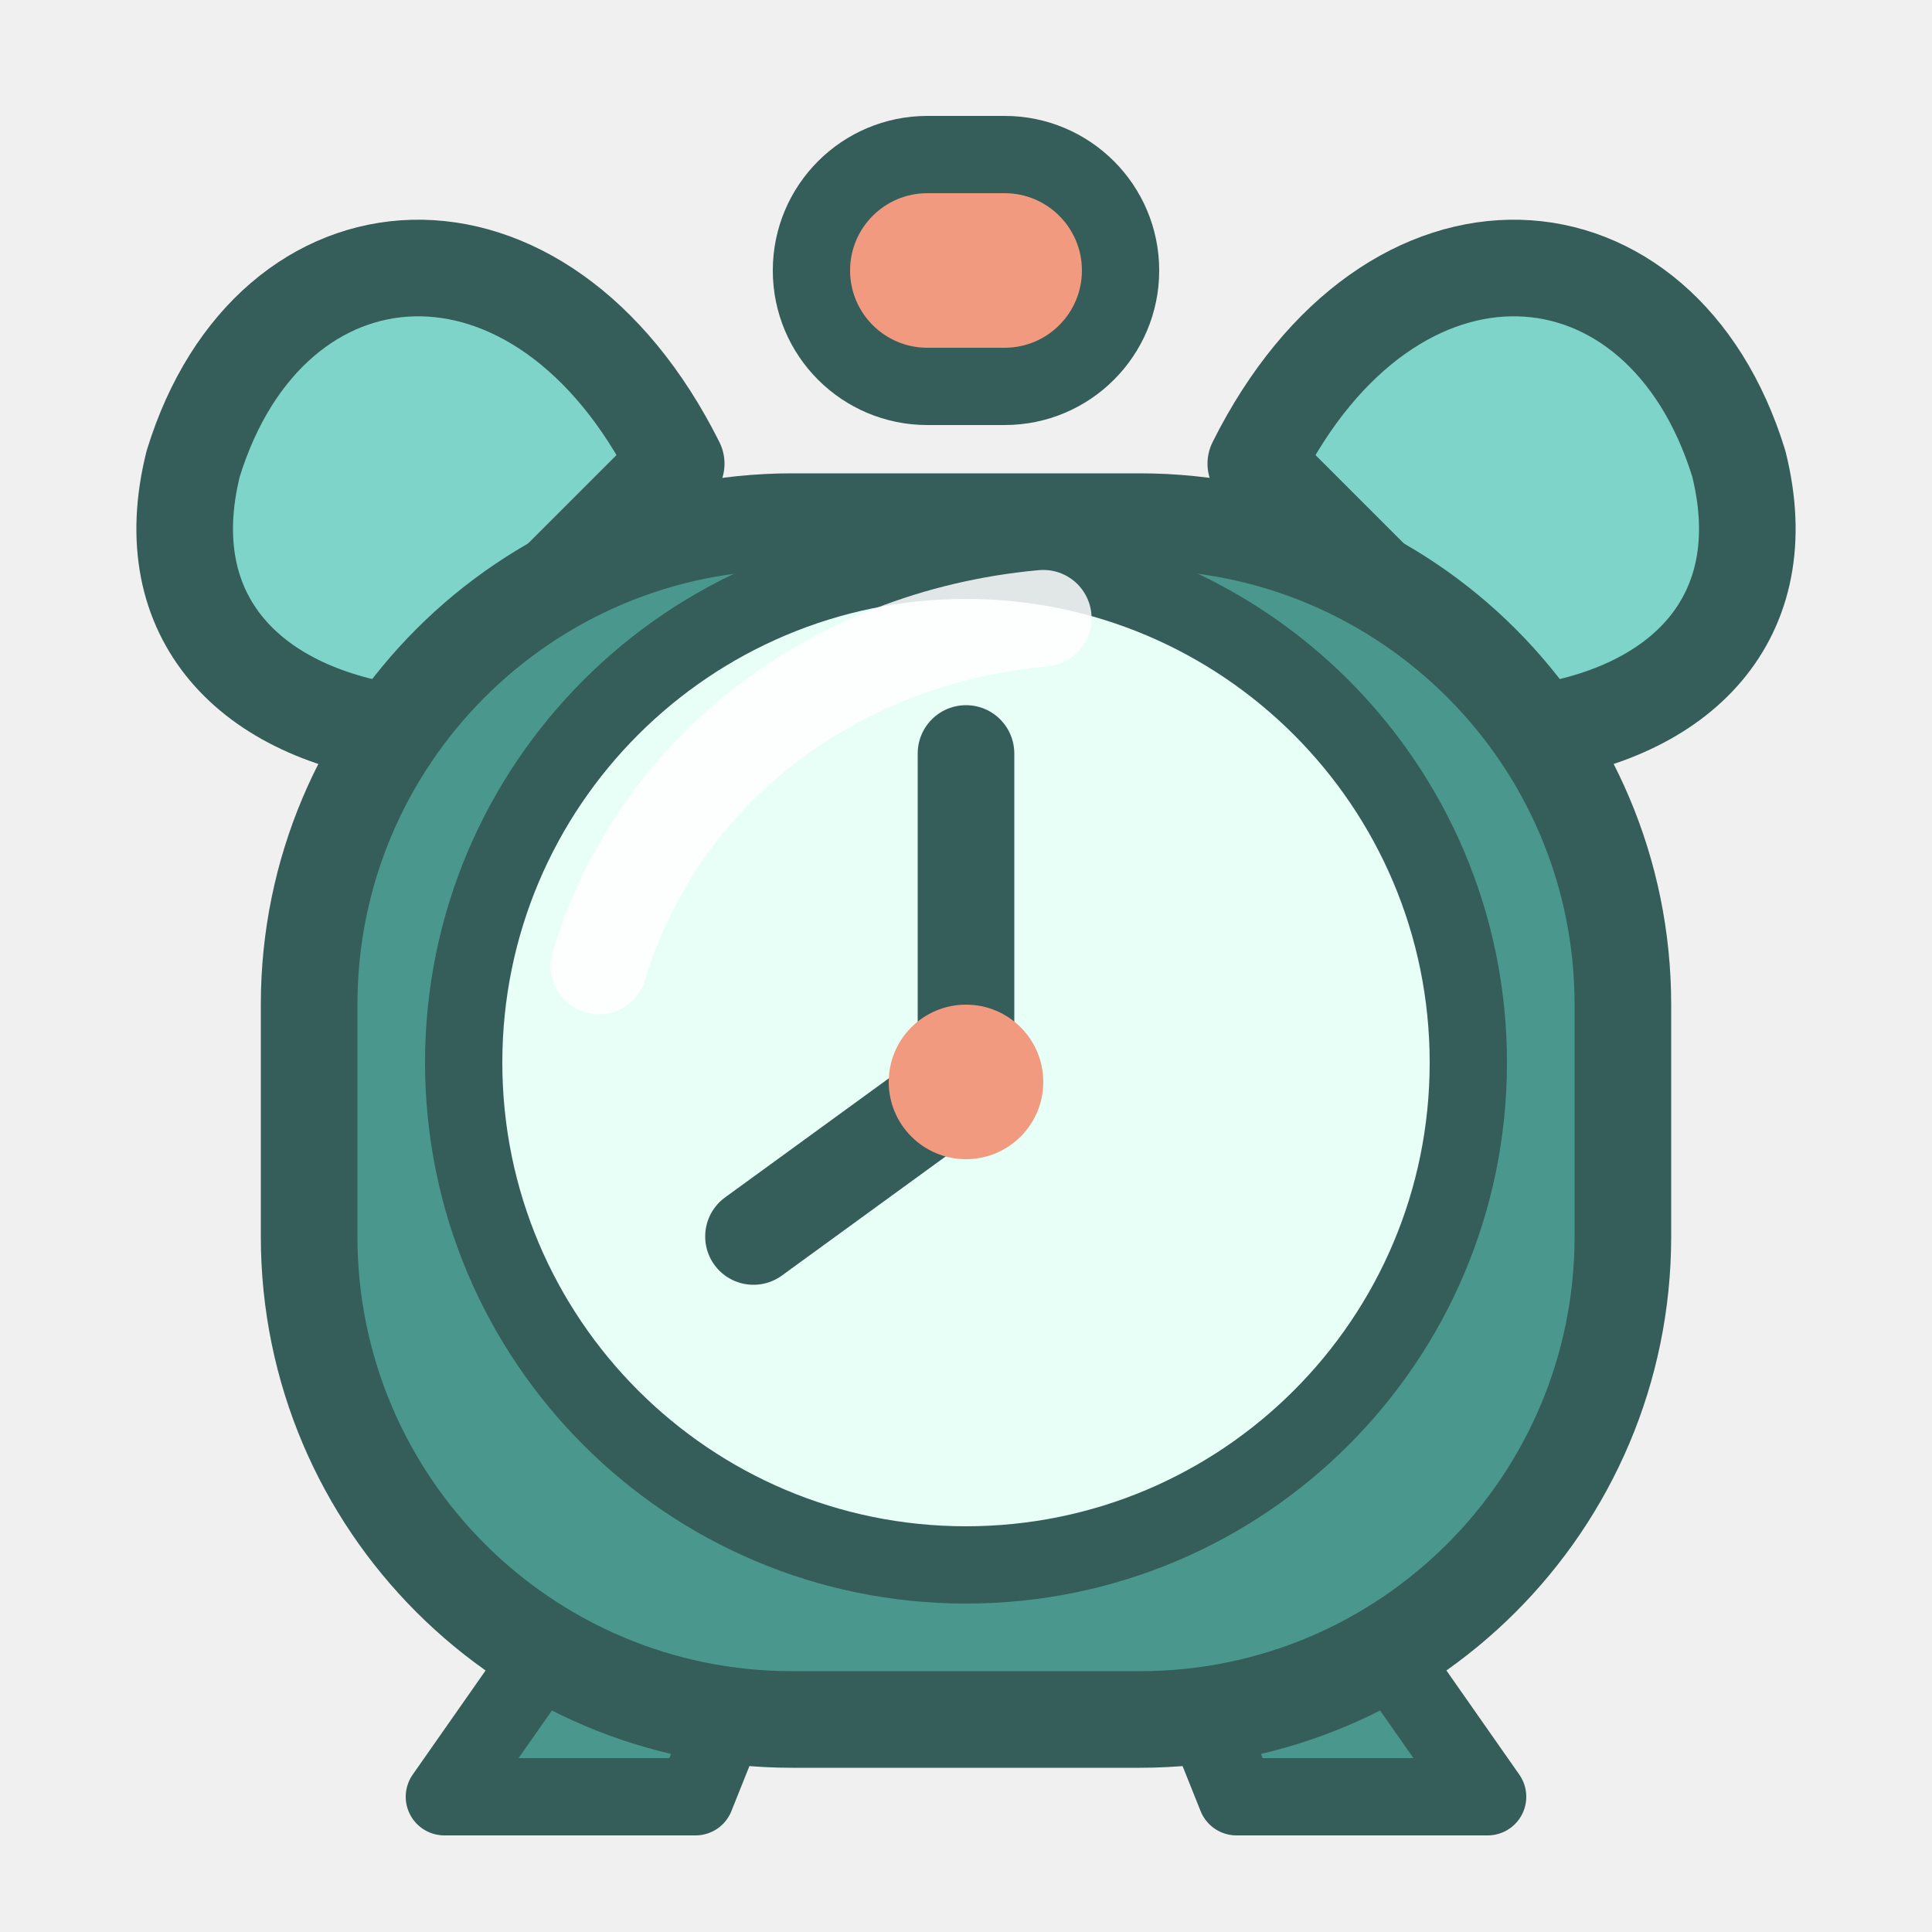
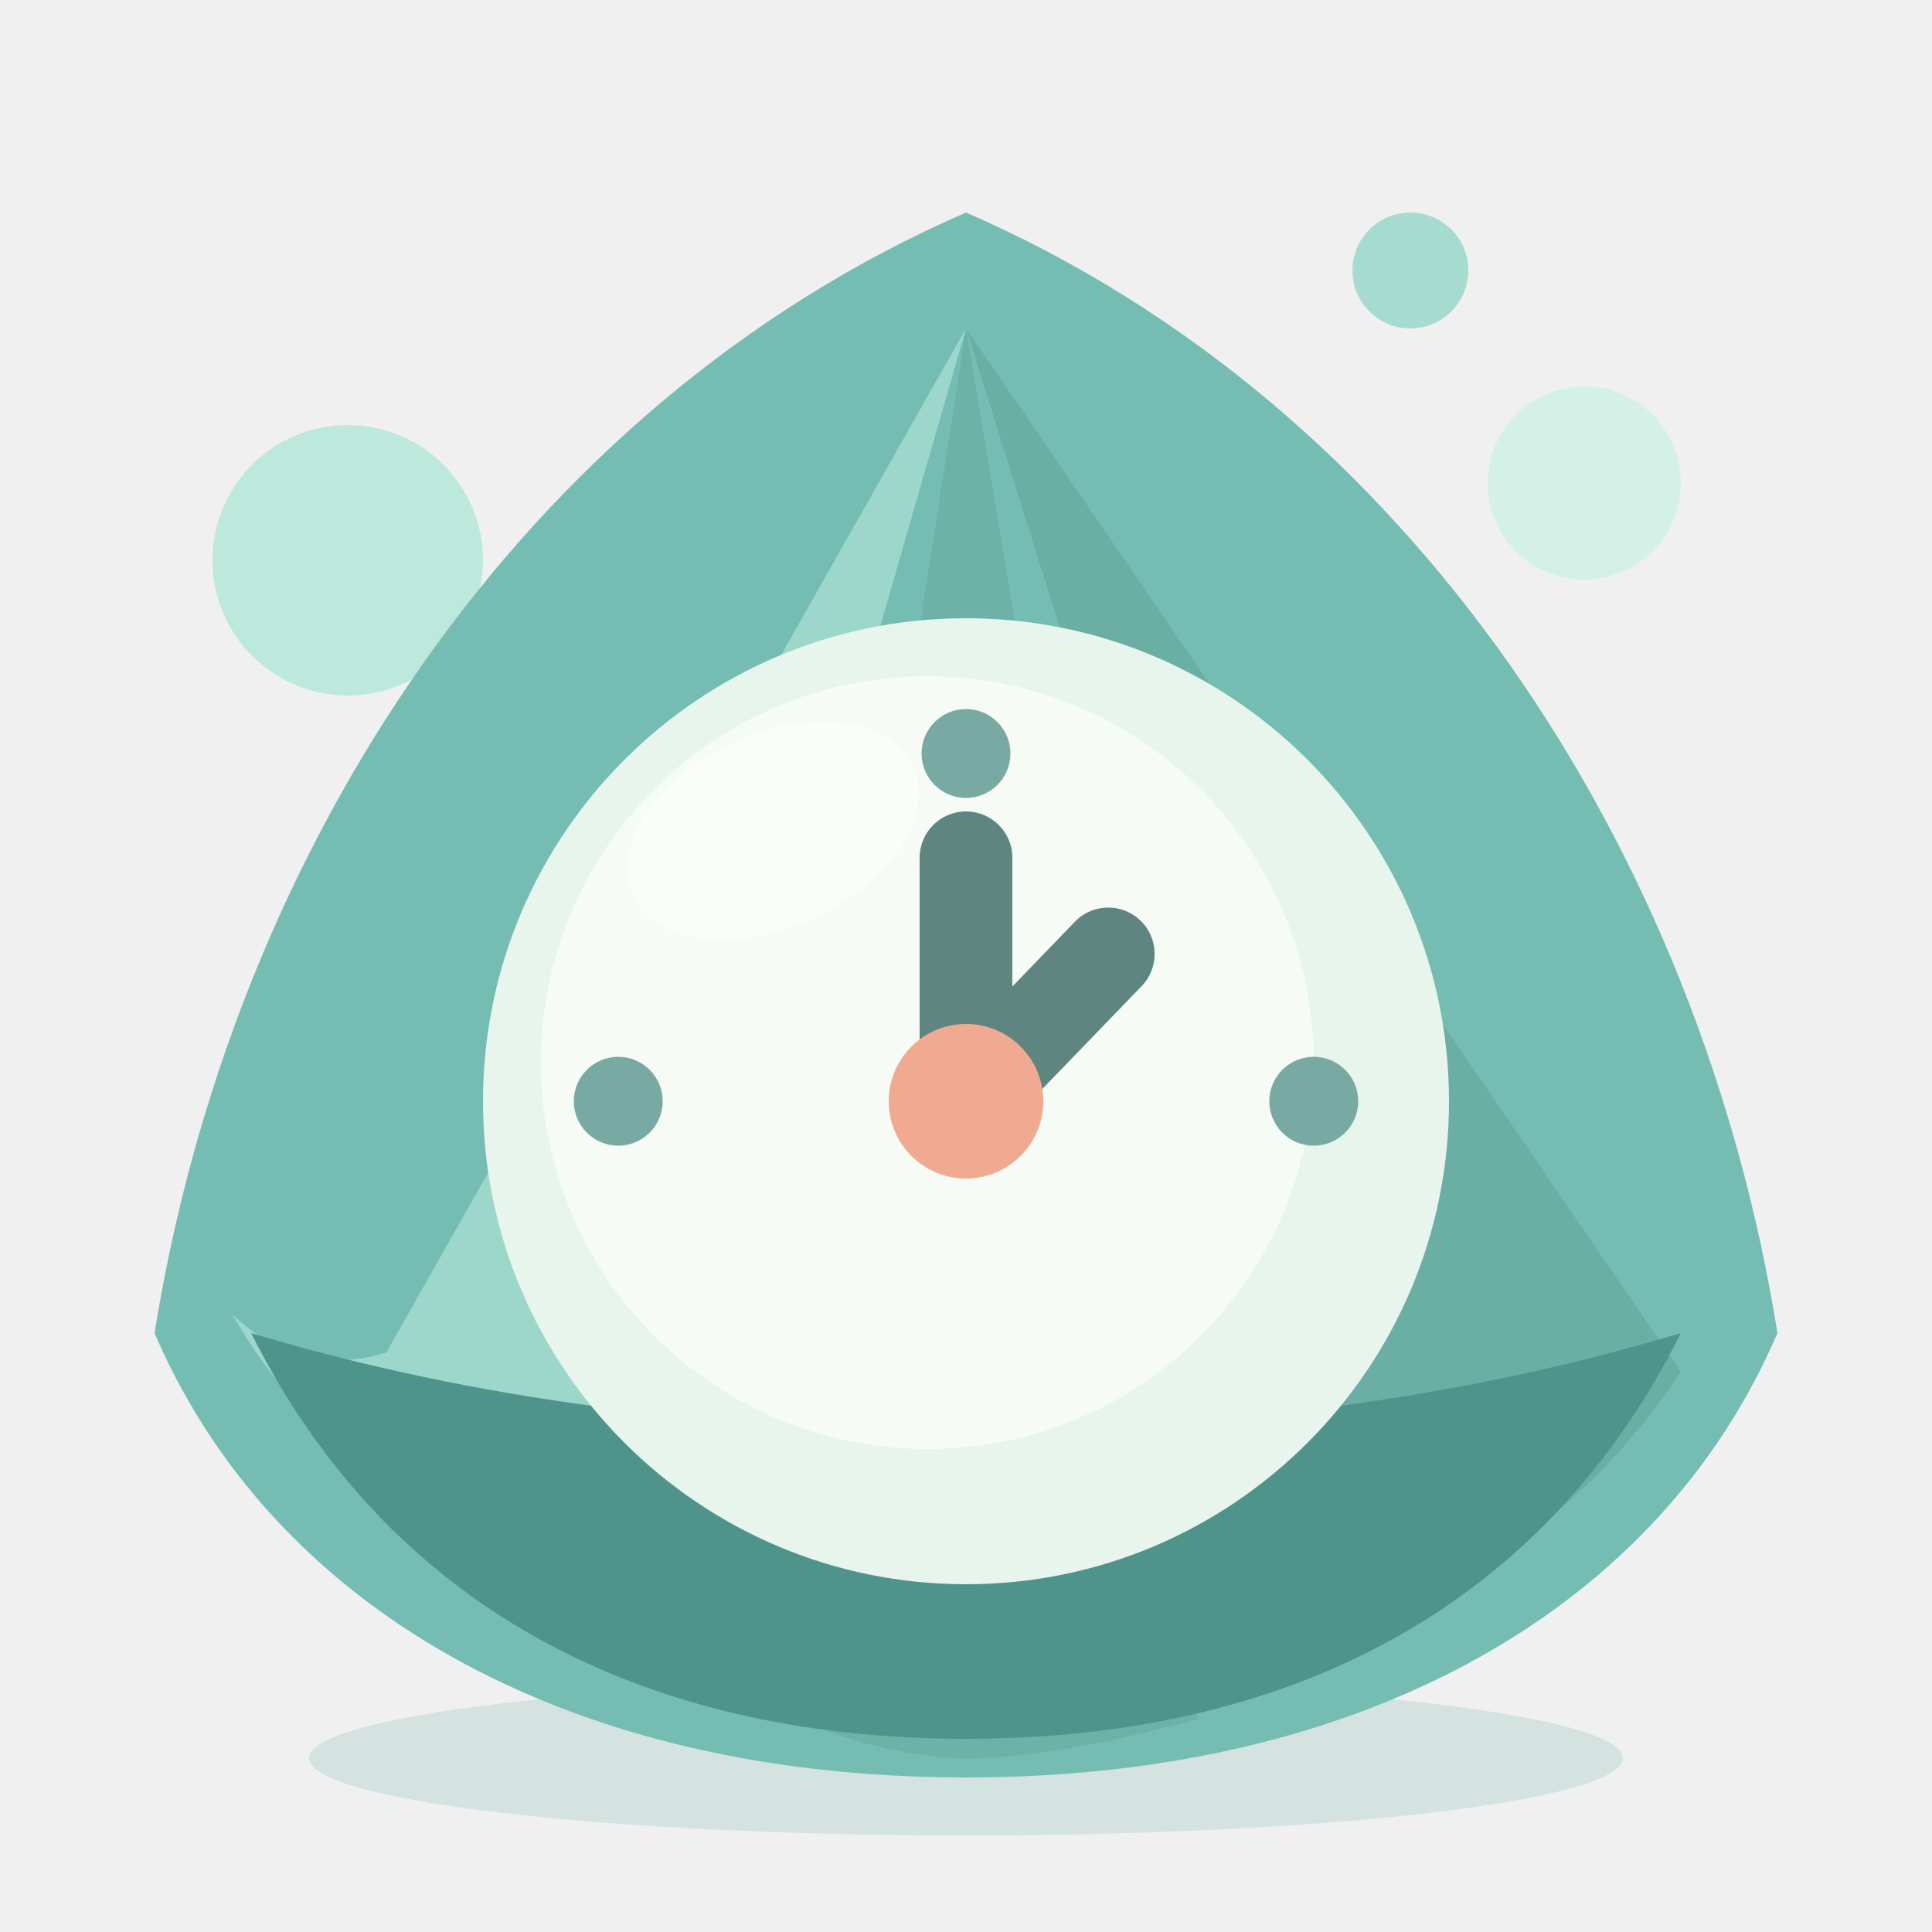
- <svg xmlns="http://www.w3.org/2000/svg" viewBox="0 0 100 100" role="img" aria-label="海沫小鐘">
-   <path d="M30 83 23 93h13l4-10Z" fill="#4A978E" stroke="#355D59" stroke-width="4" stroke-linejoin="round" />
-   <path d="m70 83 7 10H64l-4-10Z" fill="#4A978E" stroke="#355D59" stroke-width="4" stroke-linejoin="round" />
-   <path d="M35 24C28 10 14 11 10 24c-2 8 3 13 11 14Z" fill="#7ED4C8" stroke="#355D59" stroke-width="5" stroke-linejoin="round" />
-   <path d="M65 24C72 10 86 11 90 24c2 8-3 13-11 14Z" fill="#7ED4C8" stroke="#355D59" stroke-width="5" stroke-linejoin="round" />
-   <rect x="42" y="8" width="16" height="12" rx="6" fill="#F29A80" stroke="#355D59" stroke-width="4" />
-   <rect x="16" y="27" width="68" height="62" rx="25" fill="#4A978E" stroke="#355D59" stroke-width="5" />
-   <circle cx="50" cy="55" r="26" fill="#E8FFF8" stroke="#355D59" stroke-width="4" />
-   <path d="M31 50c3-10 12-17 23-18" fill="none" stroke="#FFFFFF" stroke-width="5" stroke-linecap="round" opacity=".85" />
-   <path d="M50 39v17L39 64" fill="none" stroke="#355D59" stroke-width="5" stroke-linecap="round" stroke-linejoin="round" />
-   <circle cx="50" cy="56" r="4" fill="#F29A80" />
+ <svg xmlns="http://www.w3.org/2000/svg" viewBox="0 0 100 100" role="img" aria-label="海泡貝殼鐘">
+   <g class="alarm-clock-shaker">
+     <ellipse cx="50" cy="91" rx="34" ry="4" fill="#65a99f" opacity=".2" />
+     <circle cx="18" cy="29" r="7" fill="#bde8dc" />
+     <circle cx="82" cy="25" r="5" fill="#d4f1e8" />
+     <circle cx="73" cy="14" r="3" fill="#a6dcd0" />
+     <path d="M8 69c4-25 19-48 42-58 23 10 38 33 42 58-6 14-21 23-42 23S14 83 8 69Z" fill="#75bdb2" />
+     <path d="M12 68c4 7 11 12 19 15L50 17 20 70c-3 1-6 0-8-2Z" fill="#9dd7cc" />
+     <path d="M50 17 39 88c4 2 8 3 11 3 4 0 8-1 12-2L50 17Z" fill="#69aca3" opacity=".7" />
+     <path d="M50 17 71 84c7-3 12-7 16-13L50 17Z" fill="#5fa198" opacity=".52" />
+     <path d="M13 69c10 3 22 5 37 5s27-2 37-5c-7 14-20 21-37 21S20 83 13 69Z" fill="#4f948b" />
+     <circle cx="50" cy="57" r="25" fill="#e7f5ed" />
+     <circle cx="48" cy="55" r="20" fill="#f6fbf5" />
+     <ellipse cx="40" cy="43" rx="8" ry="5" fill="#ffffff" opacity=".54" transform="rotate(-25 40 43)" />
+     <circle cx="50" cy="39" r="2.3" fill="#78aaa3" />
+     <circle cx="32" cy="57" r="2.3" fill="#78aaa3" />
+     <circle cx="68" cy="57" r="2.3" fill="#78aaa3" />
+     <rect x="47.6" y="42" width="4.8" height="16" rx="2.4" fill="#5e8580" />
+     <rect x="47.6" y="55" width="4.8" height="15" rx="2.4" fill="#5e8580" transform="rotate(224 50 57)" />
+     <circle cx="50" cy="57" r="4" fill="#efaa91" />
+   </g>
</svg>
